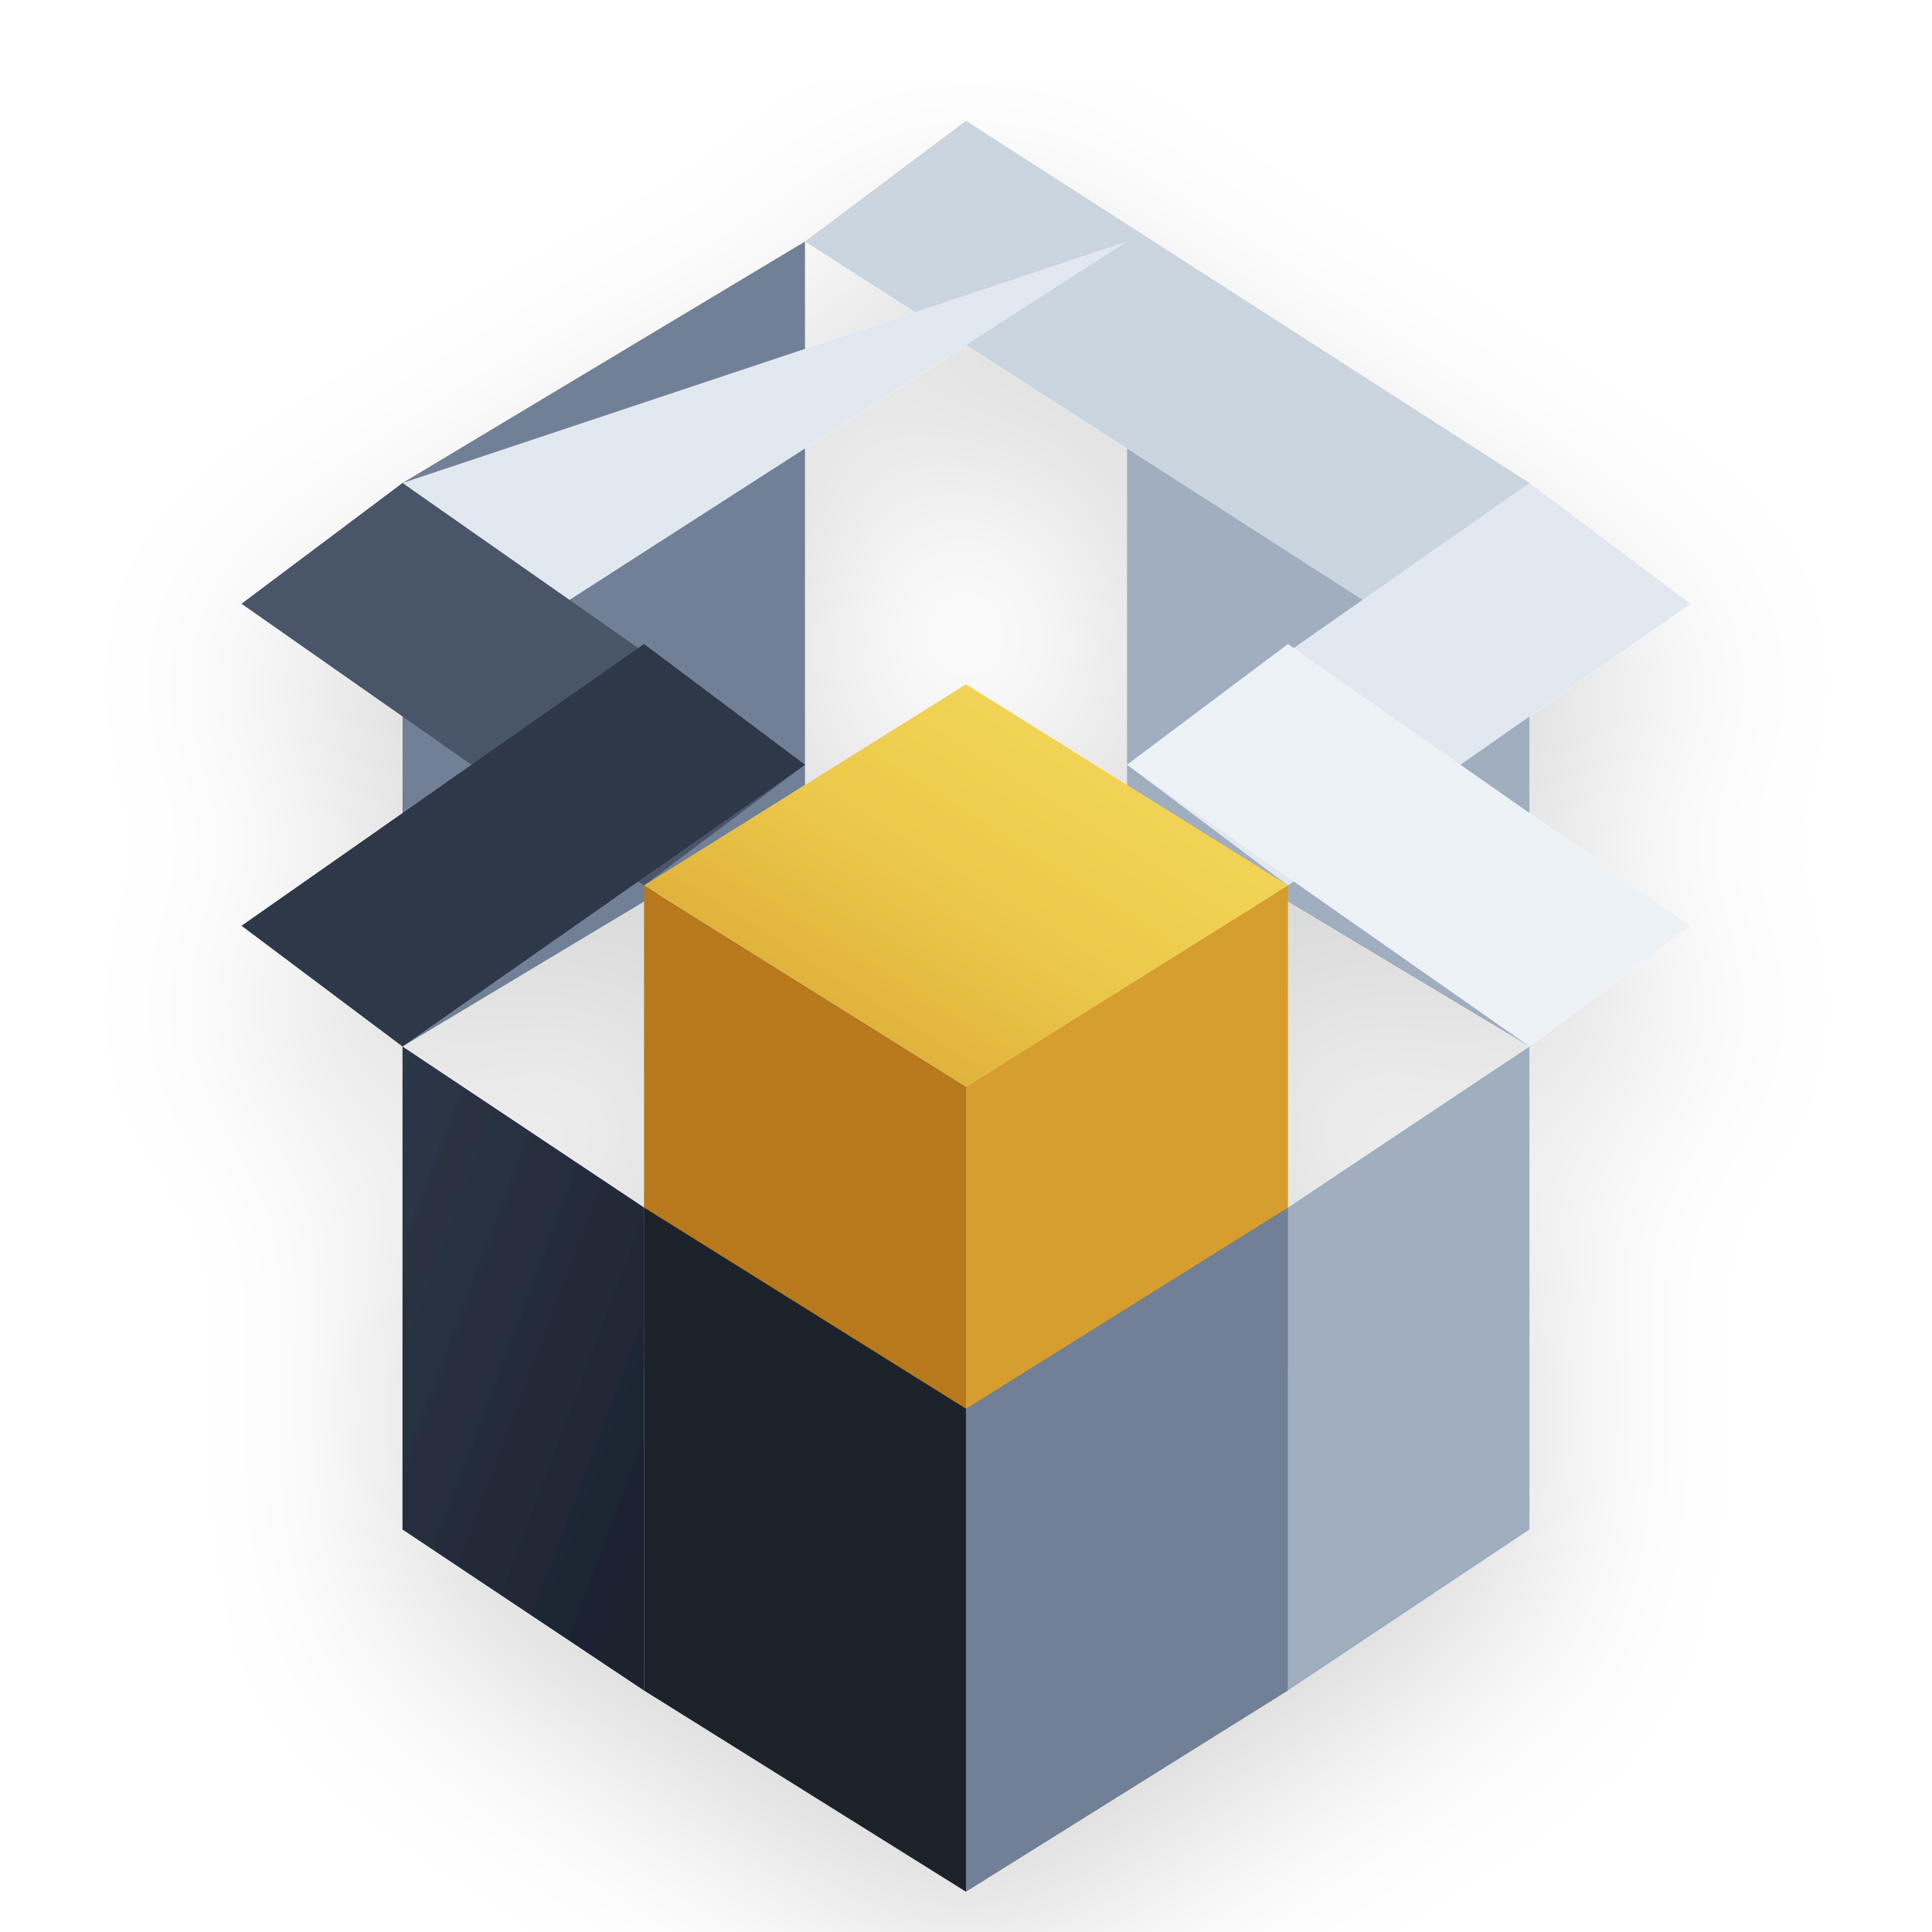
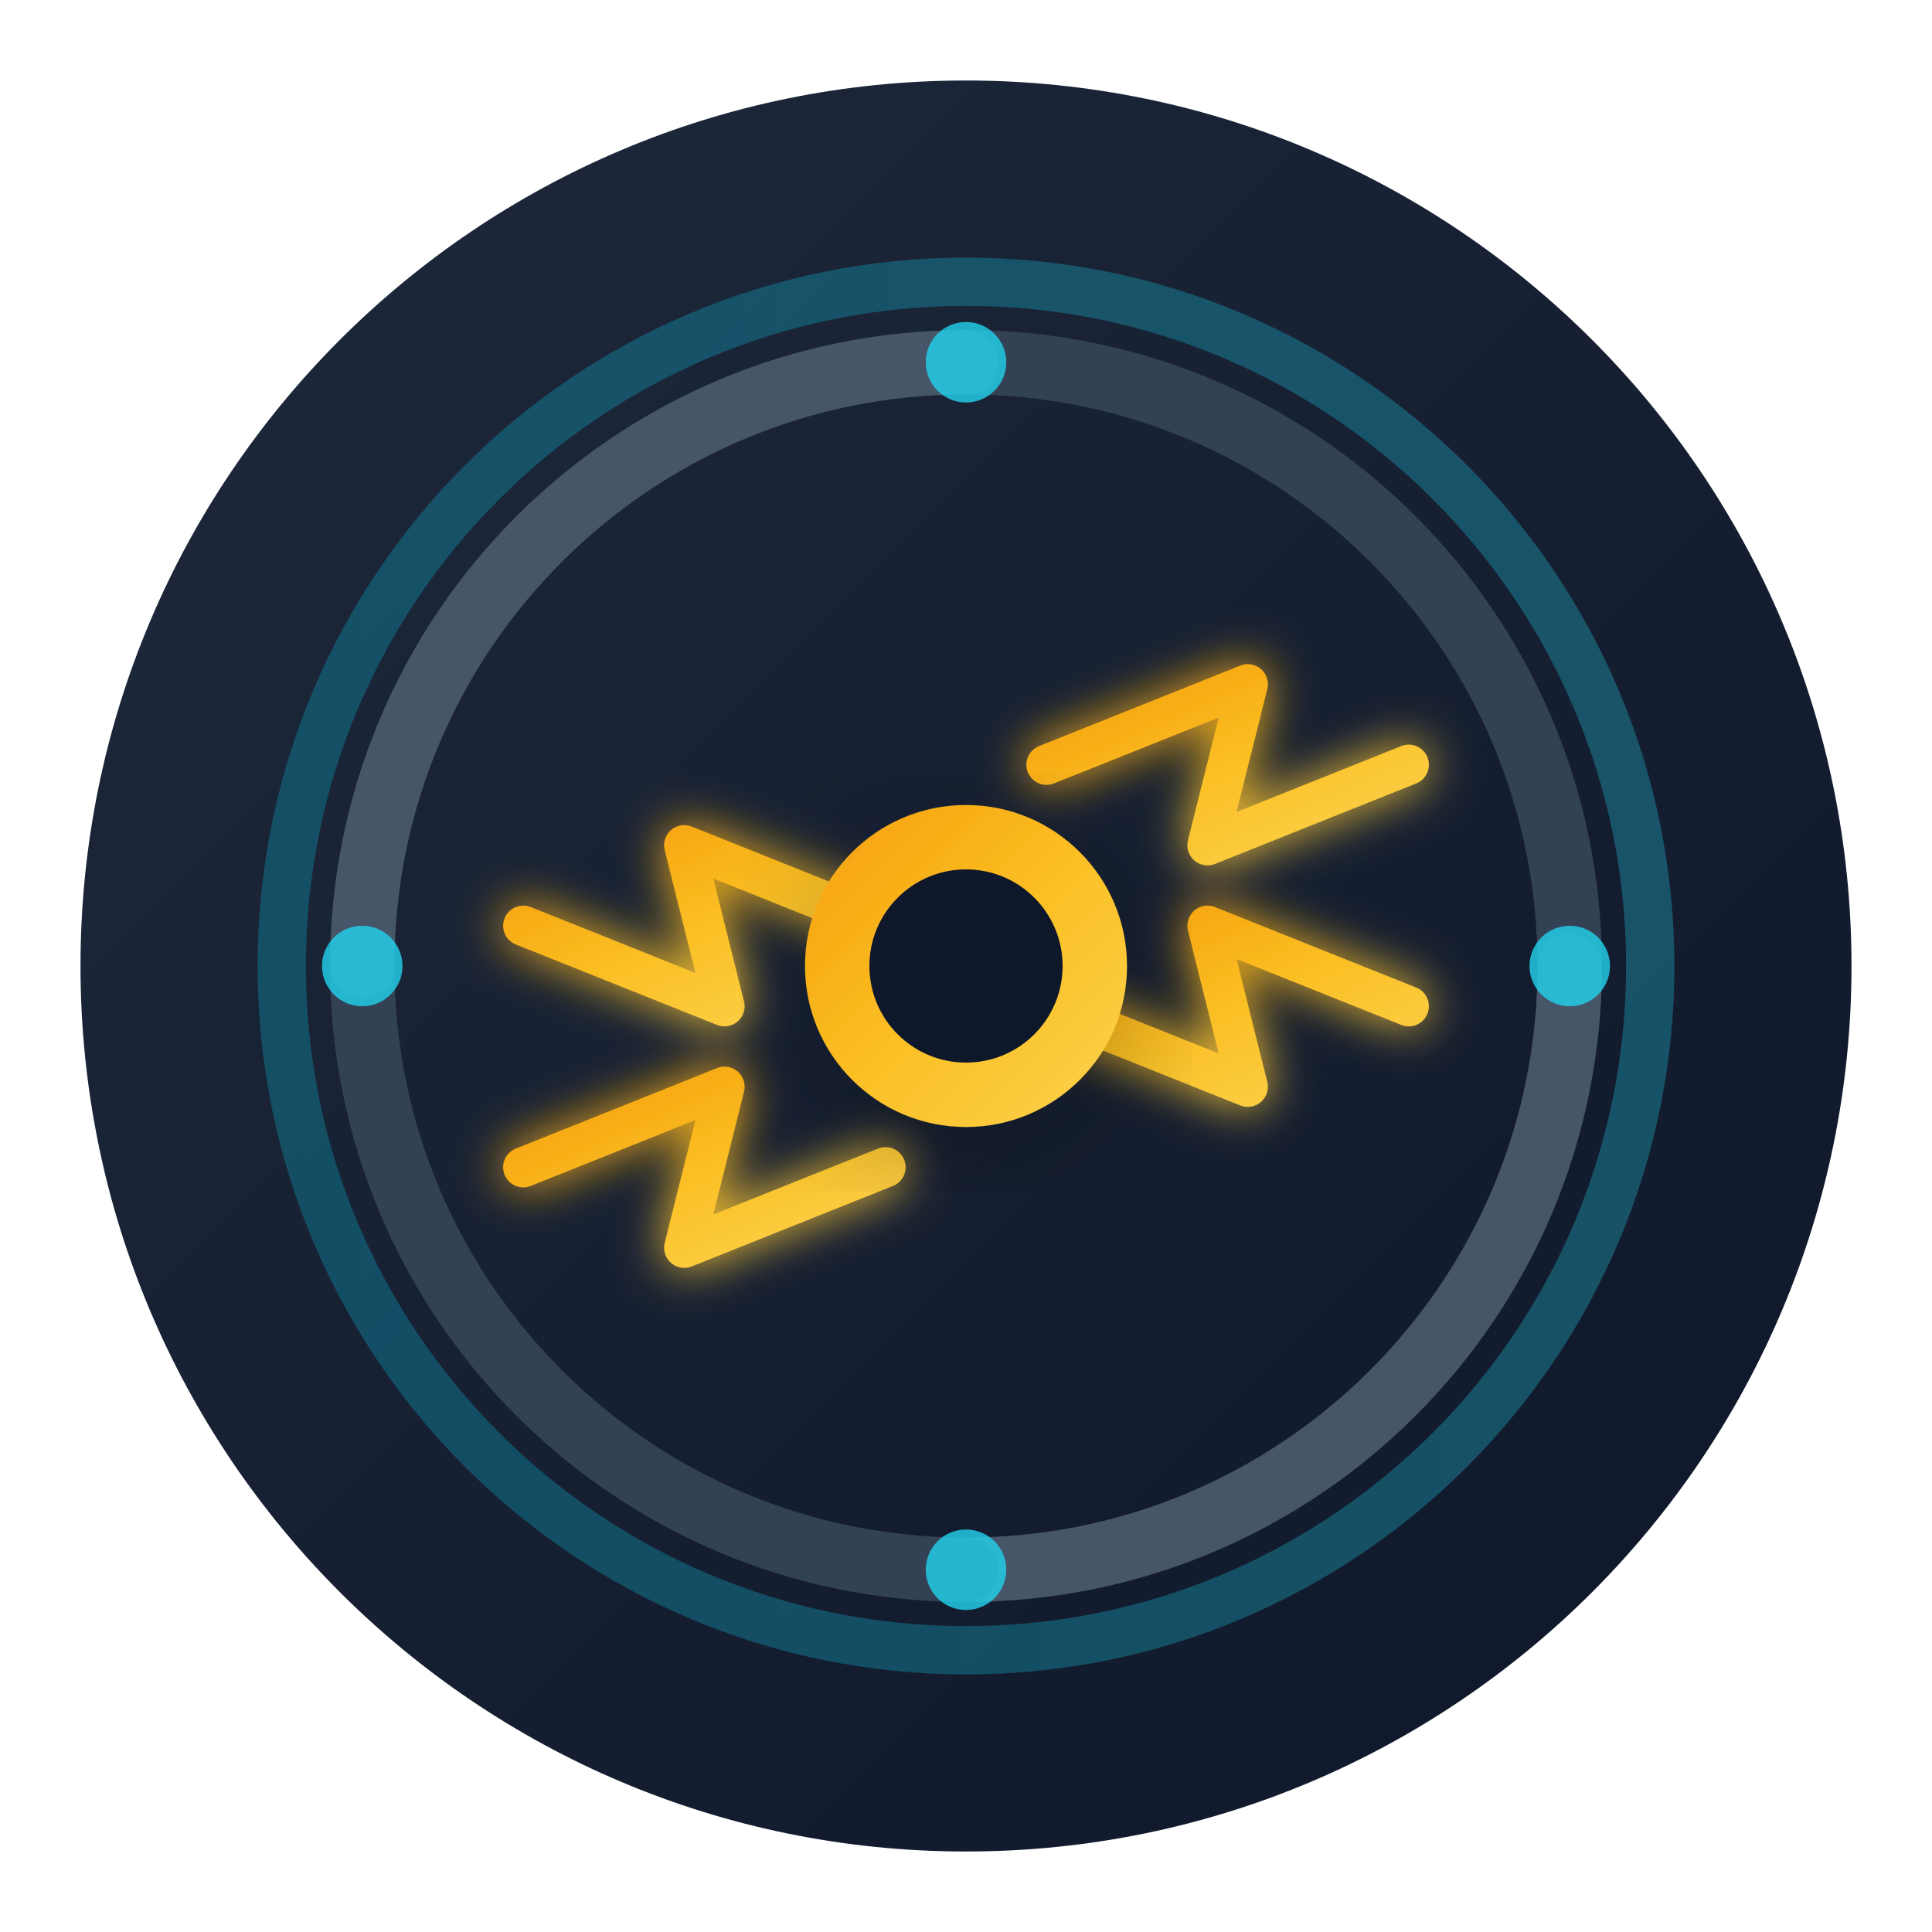
<svg xmlns="http://www.w3.org/2000/svg" viewBox="0 0 240 240" width="100%" height="100%">
  <defs>
    <linearGradient id="gradPrimary" x1="0%" y1="0%" x2="100%" y2="100%">
-       <stop offset="0%" stop-color="#2D3748" />
-       <stop offset="100%" stop-color="#1A202C" />
+       <stop offset="0%" stop-color="#1E293B" />
+       <stop offset="100%" stop-color="#0F172A" />
    </linearGradient>
-     <linearGradient id="gradAccent" x1="0%" y1="100%" x2="100%" y2="0%">
-       <stop offset="0%" stop-color="#D69E2E" />
-       <stop offset="50%" stop-color="#ECC94B" />
-       <stop offset="100%" stop-color="#F6E05E" />
+     <linearGradient id="gradGold" x1="0%" y1="0%" x2="100%" y2="100%">
+       <stop offset="0%" stop-color="#F59E0B" />
+       <stop offset="50%" stop-color="#FBBF24" />
+       <stop offset="100%" stop-color="#FCD34D" />
    </linearGradient>
+     <linearGradient id="gradLoop" x1="0%" y1="0%" x2="100%" y2="0%">
+       <stop offset="0%" stop-color="#06B6D4" />
+       <stop offset="100%" stop-color="#22D3EE" />
+     </linearGradient>
+     <filter id="glow" x="-50%" y="-50%" width="200%" height="200%">
+       <feGaussianBlur stdDeviation="3" result="coloredBlur" />
+       <feMerge>
+         <feMergeNode in="coloredBlur" />
+         <feMergeNode in="SourceGraphic" />
+       </feMerge>
+     </filter>
    <filter id="shadow" x="-20%" y="-20%" width="140%" height="140%">
-       <feDropShadow dx="0" dy="10" stdDeviation="12" flood-color="#000000" flood-opacity="0.15" />
+       <feDropShadow dx="0" dy="4" stdDeviation="8" flood-color="#000000" flood-opacity="0.25" />
    </filter>
  </defs>
-   <rect width="240" height="240" fill="transparent" />
-   <g transform="translate(120, 110)">
-     <g filter="url(#shadow)">
-       <path d="M -70 20 L -20 -10 L -20 -80 L -70 -50 Z" fill="#718096" />
-       <path d="M 70 20 L 20 -10 L 20 -80 L 70 -50 Z" fill="#A0AEC0" />
-       <path d="M -20 -80 L 0 -95 L 70 -50 L 50 -35 Z" fill="#CBD5E0" />
-       <path d="M -70 -50 L -50 -35 L 20 -80 Z" fill="#E2E8F0" />
-       <path d="M -70 -50 L -90 -35 L -40 0 L -20 -15 Z" fill="#4A5568" />
-       <path d="M -70 20 L -90 5 L -40 -30 L -20 -15 Z" fill="#2D3748" />
-       <path d="M 70 -50 L 90 -35 L 40 0 L 20 -15 Z" fill="#E2E8F0" />
-       <path d="M 70 20 L 90 5 L 40 -30 L 20 -15 Z" fill="#EDF2F7" />
-       <path d="M -40 0 L 0 25 L 40 0 L 0 -25 Z" fill="url(#gradAccent)" />
-       <path d="M -40 0 L 0 25 L 0 85 L -40 60 Z" fill="#B7791F" />
-       <path d="M 40 0 L 0 25 L 0 85 L 40 60 Z" fill="#D69E2E" />
-       <path d="M -70 20 L -40 40 L -40 100 L -70 80 Z" fill="url(#gradPrimary)" />
-       <path d="M -40 40 L 0 65 L 0 125 L -40 100 Z" fill="#1A202C" />
-       <path d="M 70 20 L 40 40 L 40 100 L 70 80 Z" fill="#A0AEC0" />
-       <path d="M 40 40 L 0 65 L 0 125 L 40 100 Z" fill="#718096" />
-     </g>
+   <circle cx="120" cy="120" r="110" fill="url(#gradPrimary)" />
+   <circle cx="120" cy="120" r="85" fill="none" stroke="url(#gradLoop)" stroke-width="6" opacity="0.3" />
+   <path d="M 120 45 A 75 75 0 0 1 195 120" fill="none" stroke="#334155" stroke-width="8" stroke-linecap="round" />
+   <path d="M 195 120 A 75 75 0 0 1 120 195" fill="none" stroke="#475569" stroke-width="8" stroke-linecap="round" />
+   <path d="M 120 195 A 75 75 0 0 1 45 120" fill="none" stroke="#334155" stroke-width="8" stroke-linecap="round" />
+   <path d="M 45 120 A 75 75 0 0 1 120 45" fill="none" stroke="#475569" stroke-width="8" stroke-linecap="round" />
+   <g filter="url(#glow)">
+     <path d="M 130 95 L 155 85 L 150 105 L 175 95" fill="none" stroke="url(#gradGold)" stroke-width="5" stroke-linecap="round" stroke-linejoin="round" />
+     <path d="M 175 125 L 150 115 L 155 135 L 130 125" fill="none" stroke="url(#gradGold)" stroke-width="5" stroke-linecap="round" stroke-linejoin="round" />
+     <path d="M 110 145 L 85 155 L 90 135 L 65 145" fill="none" stroke="url(#gradGold)" stroke-width="5" stroke-linecap="round" stroke-linejoin="round" />
+     <path d="M 65 115 L 90 125 L 85 105 L 110 115" fill="none" stroke="url(#gradGold)" stroke-width="5" stroke-linecap="round" stroke-linejoin="round" />
  </g>
+   <circle cx="120" cy="120" r="20" fill="url(#gradGold)" filter="url(#shadow)" />
+   <circle cx="120" cy="120" r="12" fill="#0F172A" />
+   <circle cx="120" cy="45" r="5" fill="#22D3EE" opacity="0.8" />
+   <circle cx="195" cy="120" r="5" fill="#22D3EE" opacity="0.8" />
+   <circle cx="120" cy="195" r="5" fill="#22D3EE" opacity="0.8" />
+   <circle cx="45" cy="120" r="5" fill="#22D3EE" opacity="0.8" />
</svg>
